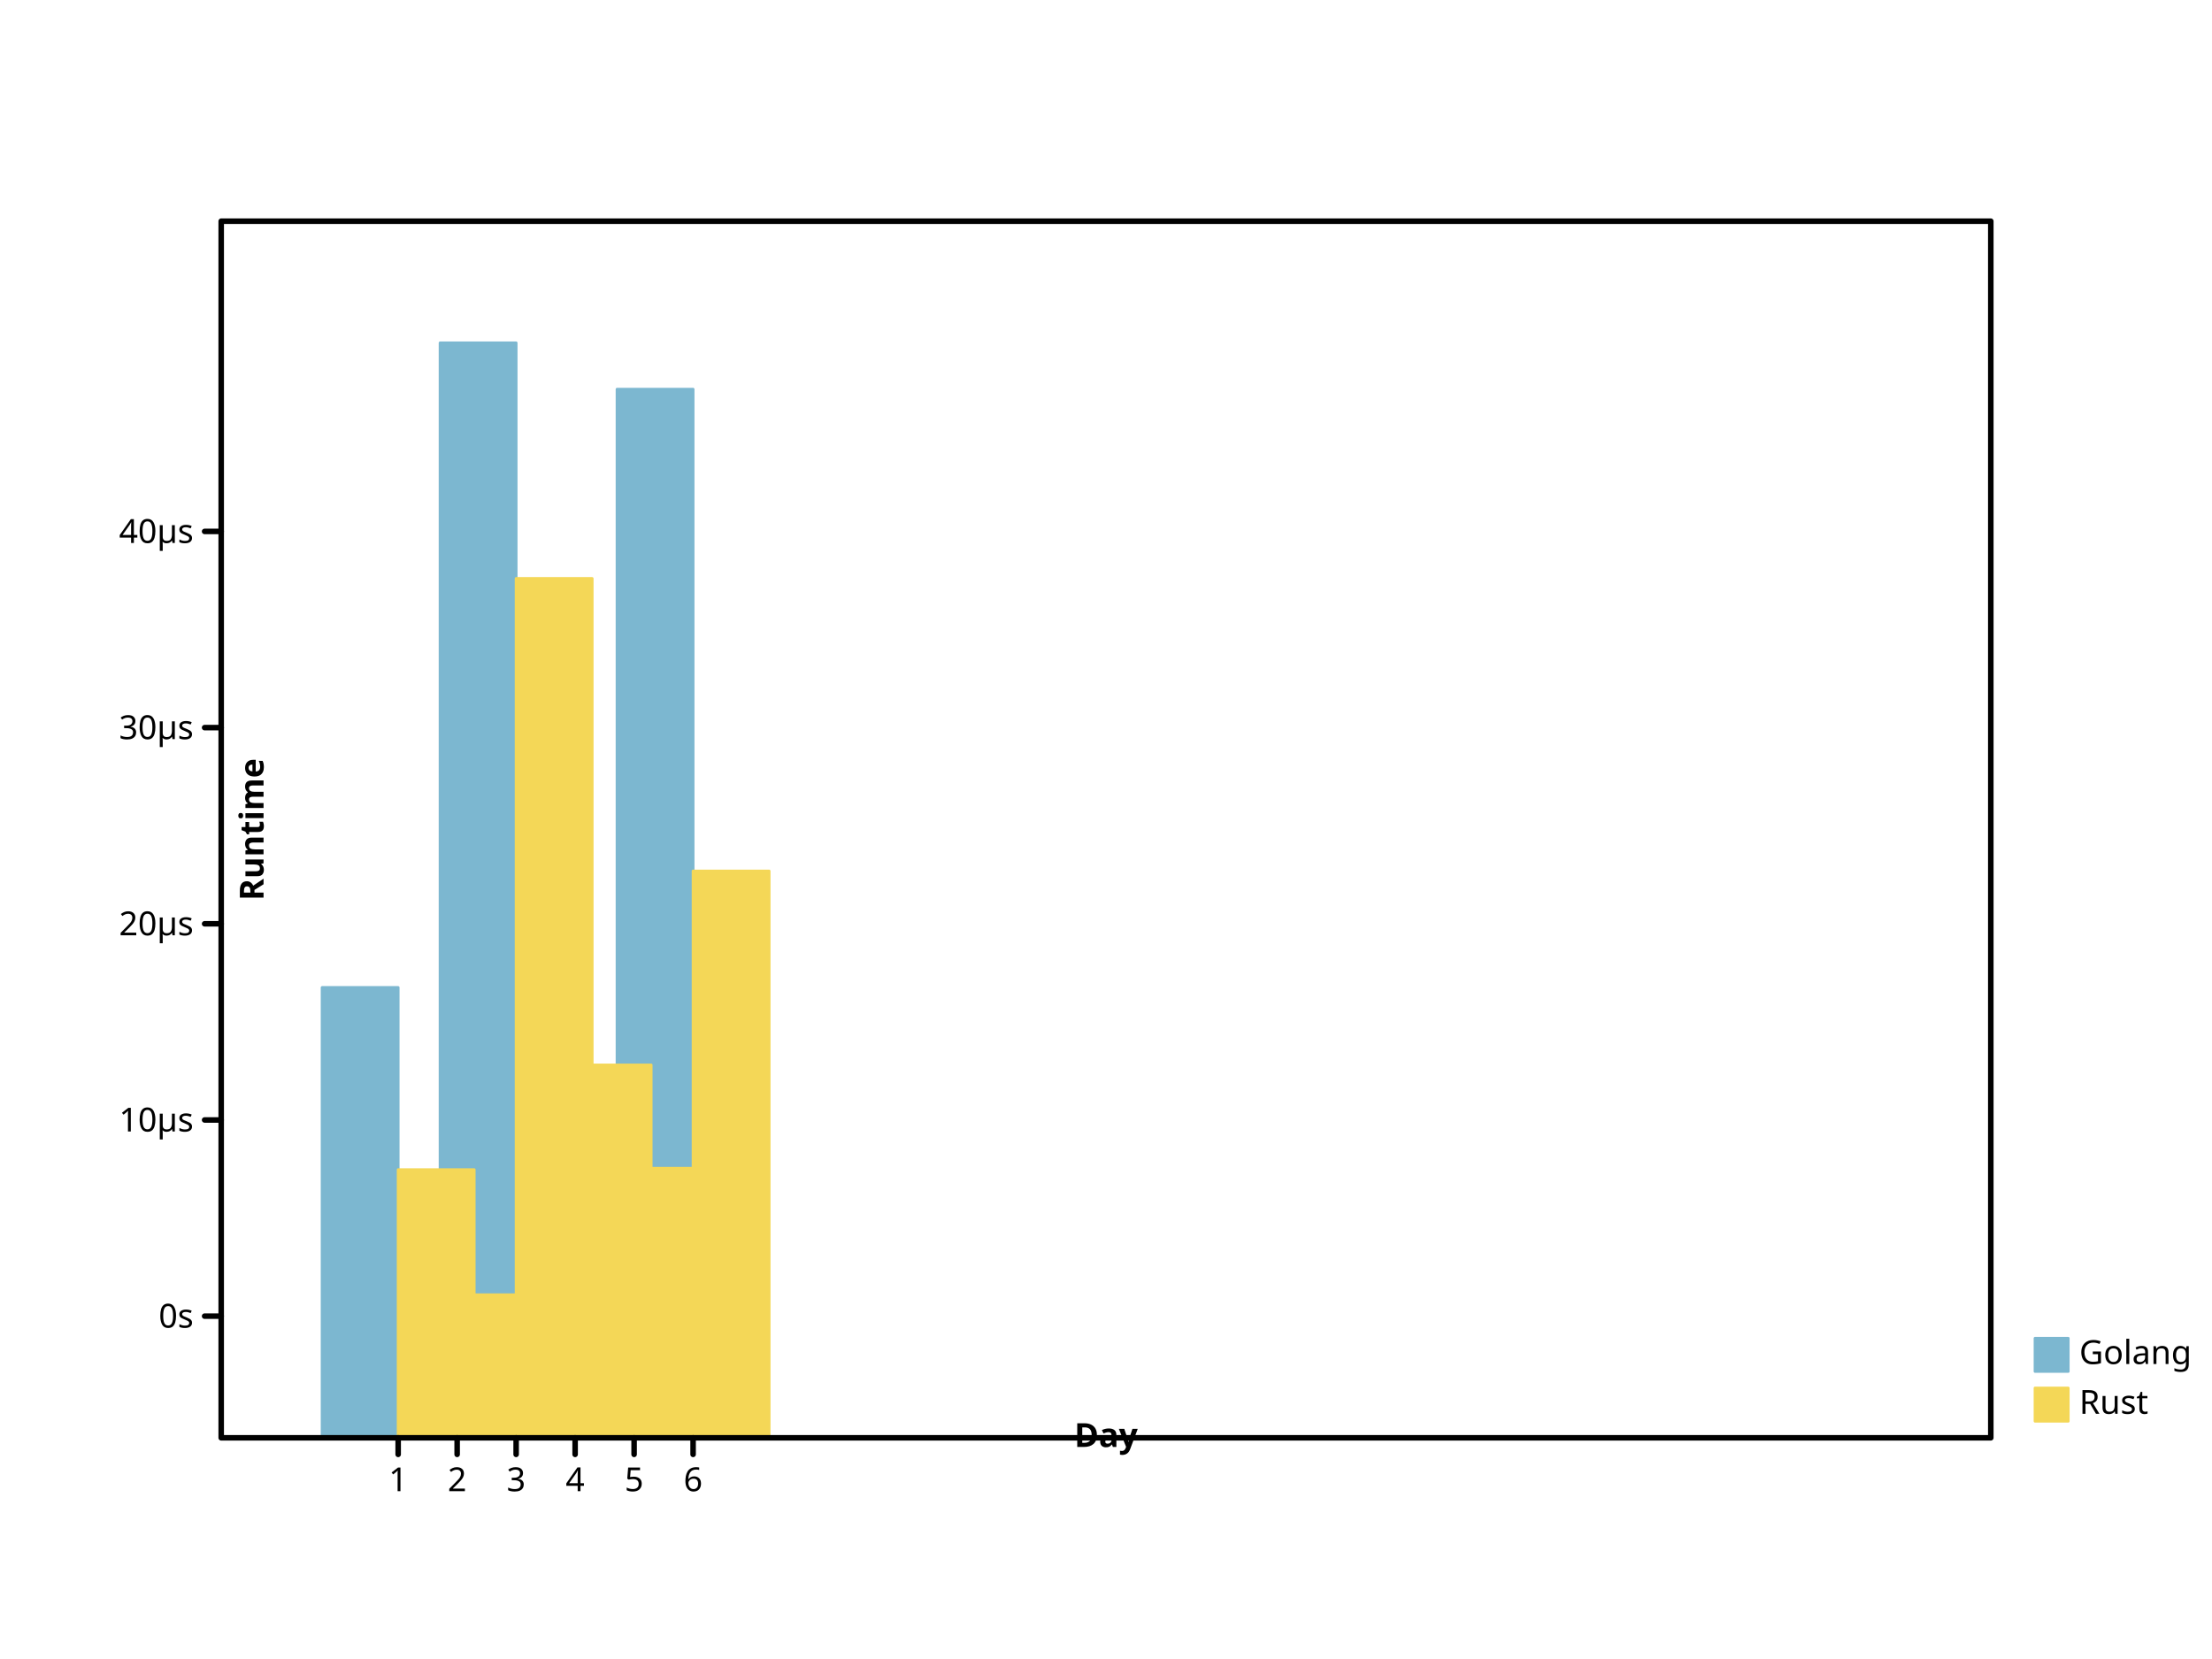
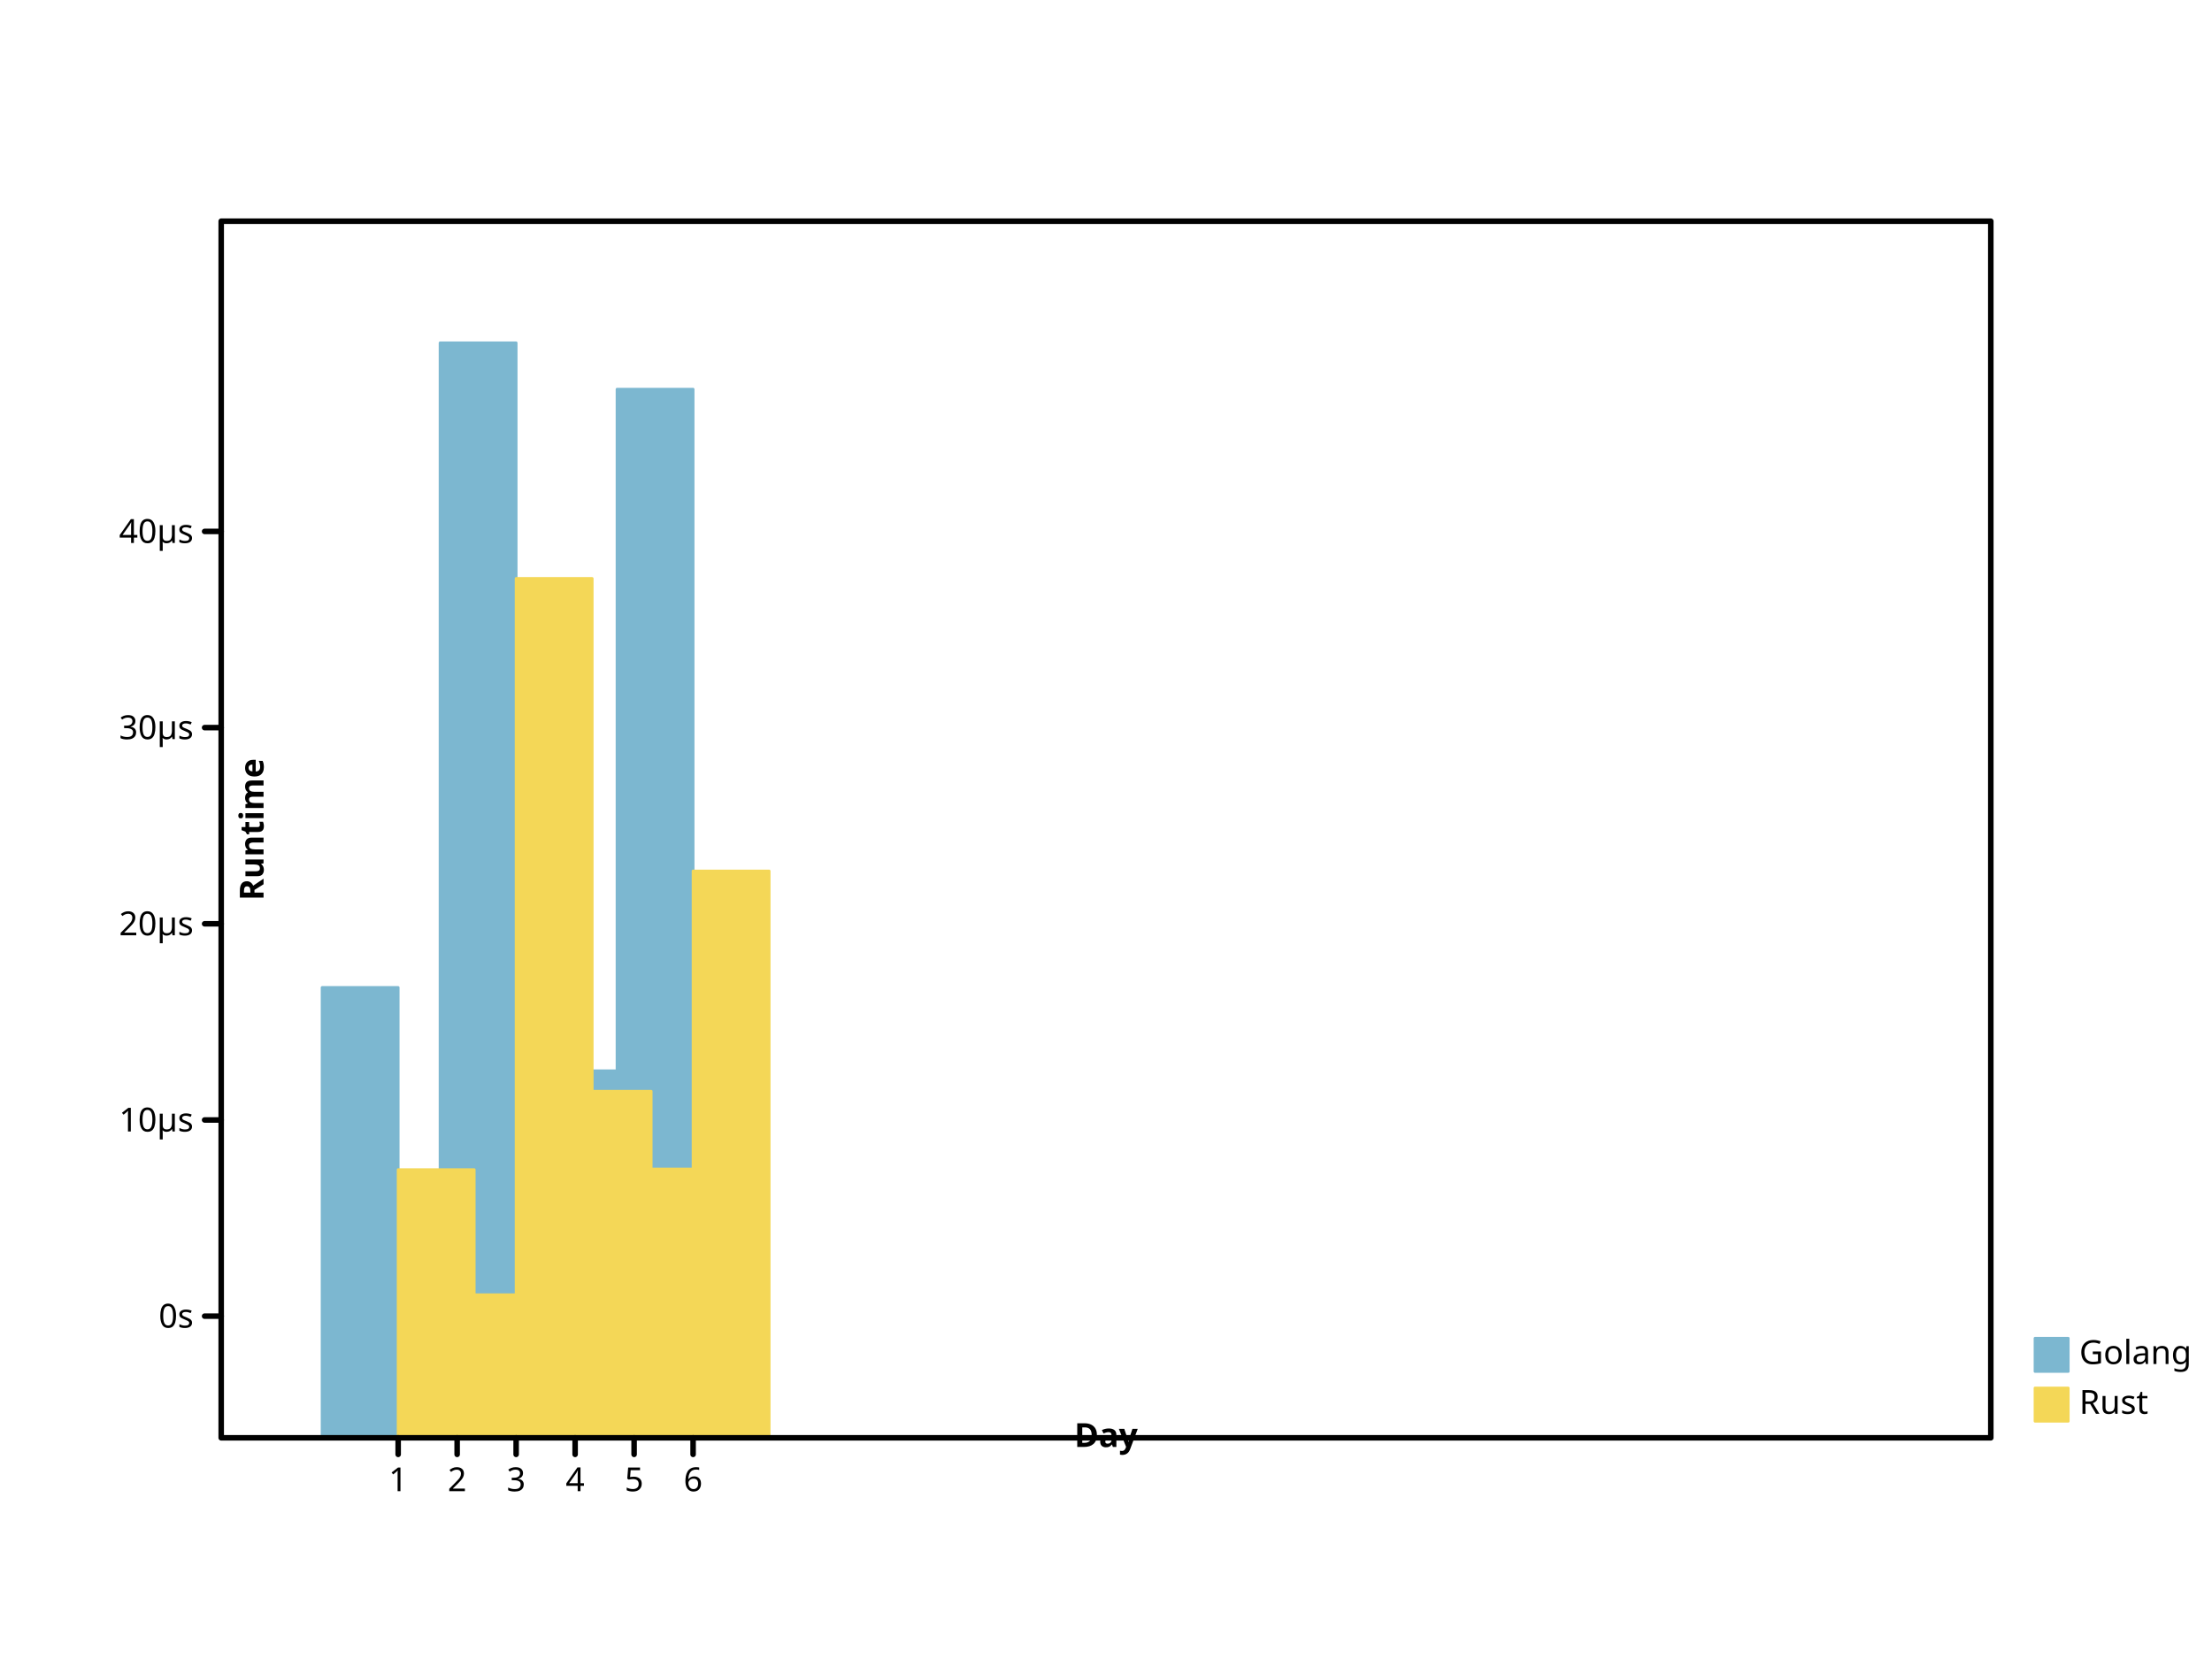
- <svg xmlns="http://www.w3.org/2000/svg" preserveAspectRatio="xMidYMid meet" width="800" height="600" viewbox="0 0 800 600">
+ <svg xmlns="http://www.w3.org/2000/svg" viewbox="0 0 800 600" preserveAspectRatio="xMidYMid meet" width="800" height="600">
  <defs>
-     <marker viewBox="0 0 10 10 " refX="5" refY="5" markerUnits="userSpaceOnUse" markerWidth="2%" markerHeight="2%" id="circle">
-       <circle cx="5" cy="5" r="3" fill="none" stroke="black" />
+     <marker id="circle" viewBox="0 0 10 10 " refX="5" refY="5" markerUnits="userSpaceOnUse" markerWidth="2%" markerHeight="2%">
+       <circle cy="5" r="3" fill="none" stroke="black" cx="5" />
    </marker>
-     <marker refX="5" refY="5" markerUnits="userSpaceOnUse" markerWidth="2%" markerHeight="2%" id="filled-circle" viewBox="0 0 10 10 ">
-       <circle cx="5" cy="5" r="3" fill="black" stroke="none" />
+     <marker markerWidth="2%" markerHeight="2%" id="filled-circle" viewBox="0 0 10 10 " refX="5" refY="5" markerUnits="userSpaceOnUse">
+       <circle cy="5" r="3" fill="black" stroke="none" cx="5" />
    </marker>
-     <marker refX="5" refY="5" markerUnits="userSpaceOnUse" markerWidth="2%" markerHeight="2%" id="square" viewBox="0 0 10 10 ">
-       <rect x="2" y="2" width="6" height="6" fill="none" stroke="black" />
+     <marker markerHeight="2%" id="square" viewBox="0 0 10 10 " refX="5" refY="5" markerUnits="userSpaceOnUse" markerWidth="2%">
+       <rect height="6" fill="none" stroke="black" x="2" y="2" width="6" />
    </marker>
-     <marker markerWidth="2%" markerHeight="2%" id="filled-square" viewBox="0 0 10 10 " refX="5" refY="5" markerUnits="userSpaceOnUse">
-       <rect height="6" fill="black" stroke="none" x="2" y="2" width="6" />
+     <marker markerHeight="2%" id="filled-square" viewBox="0 0 10 10 " refX="5" refY="5" markerUnits="userSpaceOnUse" markerWidth="2%">
+       <rect fill="black" stroke="none" x="2" y="2" width="6" height="6" />
    </marker>
  </defs>
  <g stroke-width="1px" stroke-linecap="round" stroke-linejoin="round" transform="translate(80 520 )scale(1 -1 )" fill="hsl(198, 47%, 65%)" stroke="hsl(198, 47%, 65%)">
    <rect y="0" width="2.750000e+01" height="1.628635e+02" vector-effect="non-scaling-stroke" x="3.650000e+01" />
-     <rect height="7.591357e+01" vector-effect="non-scaling-stroke" x="5.783333e+01" y="0" width="2.750000e+01" />
-     <rect vector-effect="non-scaling-stroke" x="7.916667e+01" y="0" width="2.750000e+01" height="396" />
-     <rect y="0" width="2.750000e+01" height="1.870364e+02" vector-effect="non-scaling-stroke" x="1.005000e+02" />
-     <rect vector-effect="non-scaling-stroke" x="1.218333e+02" y="0" width="2.750000e+01" height="1.327166e+02" />
-     <rect vector-effect="non-scaling-stroke" x="1.431667e+02" y="0" width="2.750000e+01" height="3.792344e+02" />
+     <rect width="2.750000e+01" height="7.591357e+01" vector-effect="non-scaling-stroke" x="5.783333e+01" y="0" />
+     <rect height="396" vector-effect="non-scaling-stroke" x="7.916667e+01" y="0" width="2.750000e+01" />
+     <rect vector-effect="non-scaling-stroke" x="1.005000e+02" y="0" width="2.750000e+01" height="1.870364e+02" />
+     <rect height="1.327166e+02" vector-effect="non-scaling-stroke" x="1.218333e+02" y="0" width="2.750000e+01" />
+     <rect y="0" width="2.750000e+01" height="3.792344e+02" vector-effect="non-scaling-stroke" x="1.431667e+02" />
  </g>
-   <g transform="translate(80 520 )scale(1 -1 )" fill="hsl(49, 88%, 65%)" stroke="hsl(49, 88%, 65%)" stroke-width="1px" stroke-linecap="round" stroke-linejoin="round">
-     <rect vector-effect="non-scaling-stroke" x="64" y="0" width="2.750000e+01" height="9.697880e+01" />
-     <rect vector-effect="non-scaling-stroke" x="8.533333e+01" y="0" width="2.750000e+01" height="5.173361e+01" />
-     <rect height="3.107884e+02" vector-effect="non-scaling-stroke" x="1.066667e+02" y="0" width="2.750000e+01" />
-     <rect width="2.750000e+01" height="1.348380e+02" vector-effect="non-scaling-stroke" x="128" y="0" />
-     <rect vector-effect="non-scaling-stroke" x="1.493333e+02" y="0" width="2.750000e+01" height="9.748964e+01" />
-     <rect vector-effect="non-scaling-stroke" x="1.706667e+02" y="0" width="2.750000e+01" height="2.049798e+02" />
+   <g stroke-linejoin="round" transform="translate(80 520 )scale(1 -1 )" fill="hsl(49, 88%, 65%)" stroke="hsl(49, 88%, 65%)" stroke-width="1px" stroke-linecap="round">
+     <rect width="2.750000e+01" height="9.697880e+01" vector-effect="non-scaling-stroke" x="64" y="0" />
+     <rect y="0" width="2.750000e+01" height="5.173361e+01" vector-effect="non-scaling-stroke" x="8.533333e+01" />
+     <rect y="0" width="2.750000e+01" height="3.107884e+02" vector-effect="non-scaling-stroke" x="1.066667e+02" />
+     <rect vector-effect="non-scaling-stroke" x="128" y="0" width="2.750000e+01" height="1.253306e+02" />
+     <rect y="0" width="2.750000e+01" height="9.720584e+01" vector-effect="non-scaling-stroke" x="1.493333e+02" />
+     <rect width="2.750000e+01" height="2.049798e+02" vector-effect="non-scaling-stroke" x="1.706667e+02" y="0" />
  </g>
-   <g stroke-linejoin="round" fill="hsl(198, 47%, 65%)" font-size="12px" dominant-baseline="hanging" font-style="normal" font-family="sans-serif" font-weight="normal" text-anchor="start" stroke="hsl(198, 47%, 65%)" stroke-width="1px" stroke-linecap="round">
-     <rect height="12" vector-effect="non-scaling-stroke" x="736" y="484" width="12" />
-     <g fill="black" stroke="black">
-       <text vector-effect="non-scaling-stroke" x="752" y="484" dominant-baseline="hanging" stroke="none">Golang</text>
+   <g font-size="12px" font-style="normal" stroke-linejoin="round" dominant-baseline="hanging" fill="hsl(198, 47%, 65%)" stroke-linecap="round" font-family="sans-serif" stroke="hsl(198, 47%, 65%)" font-weight="normal" stroke-width="1px" text-anchor="start">
+     <rect y="484" width="12" height="12" vector-effect="non-scaling-stroke" x="736" />
+     <g stroke="black" fill="black">
+       <text stroke="none" vector-effect="non-scaling-stroke" x="752" y="484" dominant-baseline="hanging">Golang</text>
    </g>
-     <g stroke-linecap="round" font-size="12px" font-style="normal" stroke-linejoin="round" font-family="sans-serif" text-anchor="start" dominant-baseline="hanging" stroke-width="1px" font-weight="normal" fill="hsl(49, 88%, 65%)" stroke="hsl(49, 88%, 65%)">
-       <rect vector-effect="non-scaling-stroke" x="736" y="502" width="12" height="12" />
-       <g stroke="black" fill="black">
+     <g stroke-width="1px" font-style="normal" dominant-baseline="hanging" stroke-linejoin="round" font-weight="normal" stroke-linecap="round" font-family="sans-serif" font-size="12px" text-anchor="start" fill="hsl(49, 88%, 65%)" stroke="hsl(49, 88%, 65%)">
+       <rect x="736" y="502" width="12" height="12" vector-effect="non-scaling-stroke" />
+       <g fill="black" stroke="black">
        <text vector-effect="non-scaling-stroke" x="752" y="502" dominant-baseline="hanging" stroke="none">Rust</text>
-         <g stroke-linejoin="round" stroke-linecap="round" font-family="sans-serif" font-weight="normal" font-style="normal" dominant-baseline="hanging" fill="none" stroke-width="2px" text-anchor="start" font-size="12px">
+         <g stroke-width="2px" text-anchor="start" font-family="sans-serif" font-size="12px" dominant-baseline="hanging" fill="none" stroke-linecap="round" font-style="normal" stroke-linejoin="round" font-weight="normal">
          <rect x="80" y="80" width="640" height="440" vector-effect="non-scaling-stroke" />
        </g>
-         <g stroke="black" font-size="12px" dominant-baseline="hanging" transform="translate(80 520 )scale(1 -1 )" fill="none" font-weight="normal" text-anchor="start" stroke-width="2px" stroke-linecap="round" font-style="normal" stroke-linejoin="round" font-family="sans-serif">
-           <path d="M64,0 L64,-6 M8.533333e+01,0 L8.533333e+01,-6 M1.066667e+02,0 L1.066667e+02,-6 M128,0 L128,-6 M1.493333e+02,0 L1.493333e+02,-6 M1.706667e+02,0 L1.706667e+02,-6 " vector-effect="non-scaling-stroke" />
+         <g stroke-linecap="round" font-family="sans-serif" fill="none" stroke-width="2px" transform="translate(80 520 )scale(1 -1 )" text-anchor="start" dominant-baseline="hanging" font-weight="normal" stroke="black" stroke-linejoin="round" font-size="12px" font-style="normal">
+           <path vector-effect="non-scaling-stroke" d="M64,0 L64,-6 M8.533333e+01,0 L8.533333e+01,-6 M1.066667e+02,0 L1.066667e+02,-6 M128,0 L128,-6 M1.493333e+02,0 L1.493333e+02,-6 M1.706667e+02,0 L1.706667e+02,-6 " />
        </g>
-         <g font-style="normal" dominant-baseline="hanging" stroke-linejoin="round" font-weight="normal" text-anchor="middle" transform="translate(80 520 )scale(1 1 )" stroke="black" stroke-linecap="round" font-family="sans-serif" fill="black" stroke-width="2px" font-size="12px">
-           <text vector-effect="non-scaling-stroke" x="64" y="10" dominant-baseline="hanging" stroke="none">1</text>
-           <text dominant-baseline="hanging" stroke="none" vector-effect="non-scaling-stroke" x="8.533333e+01" y="10">2</text>
-           <text stroke="none" vector-effect="non-scaling-stroke" x="1.066667e+02" y="10" dominant-baseline="hanging">3</text>
+         <g dominant-baseline="hanging" fill="black" stroke-width="2px" stroke-linejoin="round" font-style="normal" text-anchor="middle" stroke-linecap="round" font-family="sans-serif" font-size="12px" transform="translate(80 520 )scale(1 1 )" stroke="black" font-weight="normal">
+           <text stroke="none" vector-effect="non-scaling-stroke" x="64" y="10" dominant-baseline="hanging">1</text>
+           <text x="8.533333e+01" y="10" dominant-baseline="hanging" stroke="none" vector-effect="non-scaling-stroke">2</text>
+           <text vector-effect="non-scaling-stroke" x="1.066667e+02" y="10" dominant-baseline="hanging" stroke="none">3</text>
          <text stroke="none" vector-effect="non-scaling-stroke" x="128" y="10" dominant-baseline="hanging">4</text>
-           <text stroke="none" vector-effect="non-scaling-stroke" x="1.493333e+02" y="10" dominant-baseline="hanging">5</text>
-           <text dominant-baseline="hanging" stroke="none" vector-effect="non-scaling-stroke" x="1.706667e+02" y="10">6</text>
+           <text y="10" dominant-baseline="hanging" stroke="none" vector-effect="non-scaling-stroke" x="1.493333e+02">5</text>
+           <text stroke="none" vector-effect="non-scaling-stroke" x="1.706667e+02" y="10" dominant-baseline="hanging">6</text>
        </g>
-         <g font-family="sans-serif" font-weight="bold" stroke="black" stroke-width="2px" font-size="12px" font-style="normal" stroke-linejoin="round" text-anchor="middle" dominant-baseline="baseline" transform="translate(80 520 )scale(1 1 )rotate(0 0 0 )" fill="black" stroke-linecap="round">
-           <text x="320" y="-6" dominant-baseline="baseline" stroke="none" vector-effect="non-scaling-stroke">Day</text>
+         <g font-style="normal" dominant-baseline="baseline" fill="black" font-family="sans-serif" font-weight="bold" font-size="12px" text-anchor="middle" stroke-width="2px" stroke-linecap="round" transform="translate(80 520 )scale(1 1 )rotate(0 0 0 )" stroke="black" stroke-linejoin="round">
+           <text y="-6" dominant-baseline="baseline" stroke="none" vector-effect="non-scaling-stroke" x="320">Day</text>
        </g>
-         <g dominant-baseline="baseline" stroke-linejoin="round" font-weight="bold" stroke="black" stroke-width="2px" font-style="normal" transform="translate(80 520 )scale(1 -1 )" font-family="sans-serif" text-anchor="middle" fill="black" stroke-linecap="round" font-size="12px">
-           <path d="M0,44 L-6,44 M0,1.149506e+02 L-6,1.149506e+02 M0,1.859012e+02 L-6,1.859012e+02 M0,2.568517e+02 L-6,2.568517e+02 M0,3.278023e+02 L-6,3.278023e+02 " vector-effect="non-scaling-stroke" />
+         <g font-size="12px" fill="black" stroke-width="2px" font-weight="bold" stroke-linejoin="round" font-family="sans-serif" font-style="normal" text-anchor="middle" dominant-baseline="baseline" stroke-linecap="round" transform="translate(80 520 )scale(1 -1 )" stroke="black">
+           <path vector-effect="non-scaling-stroke" d="M0,44 L-6,44 M0,1.149506e+02 L-6,1.149506e+02 M0,1.859012e+02 L-6,1.859012e+02 M0,2.568517e+02 L-6,2.568517e+02 M0,3.278023e+02 L-6,3.278023e+02 " />
        </g>
-         <g font-size="12px" stroke="black" stroke-linejoin="round" font-family="sans-serif" stroke-width="2px" font-style="normal" dominant-baseline="middle" transform="translate(80 520 )scale(1 1 )" fill="black" font-weight="normal" text-anchor="end" stroke-linecap="round">
+         <g dominant-baseline="middle" fill="black" stroke-width="2px" transform="translate(80 520 )scale(1 1 )" stroke-linecap="round" font-family="sans-serif" font-size="12px" font-style="normal" font-weight="normal" text-anchor="end" stroke="black" stroke-linejoin="round">
          <text x="-10" y="-44" dominant-baseline="middle" stroke="none" vector-effect="non-scaling-stroke">0s</text>
-           <text vector-effect="non-scaling-stroke" x="-10" y="-1.149506e+02" dominant-baseline="middle" stroke="none">10µs</text>
-           <text y="-1.859012e+02" dominant-baseline="middle" stroke="none" vector-effect="non-scaling-stroke" x="-10">20µs</text>
-           <text x="-10" y="-2.568517e+02" dominant-baseline="middle" stroke="none" vector-effect="non-scaling-stroke">30µs</text>
+           <text x="-10" y="-1.149506e+02" dominant-baseline="middle" stroke="none" vector-effect="non-scaling-stroke">10µs</text>
+           <text stroke="none" vector-effect="non-scaling-stroke" x="-10" y="-1.859012e+02" dominant-baseline="middle">20µs</text>
+           <text stroke="none" vector-effect="non-scaling-stroke" x="-10" y="-2.568517e+02" dominant-baseline="middle">30µs</text>
          <text y="-3.278023e+02" dominant-baseline="middle" stroke="none" vector-effect="non-scaling-stroke" x="-10">40µs</text>
        </g>
-         <g font-size="12px" font-style="normal" font-weight="bold" stroke-linejoin="round" font-family="sans-serif" stroke-linecap="round" dominant-baseline="hanging" transform="translate(80 520 )scale(1 1 )rotate(-90 0 0 )" fill="black" stroke="black" text-anchor="middle" stroke-width="2px">
-           <text dominant-baseline="hanging" stroke="none" vector-effect="non-scaling-stroke" x="220" y="6">Runtime</text>
+         <g text-anchor="middle" dominant-baseline="hanging" stroke-width="2px" stroke-linecap="round" font-weight="bold" font-style="normal" fill="black" font-family="sans-serif" transform="translate(80 520 )scale(1 1 )rotate(-90 0 0 )" stroke="black" stroke-linejoin="round" font-size="12px">
+           <text vector-effect="non-scaling-stroke" x="220" y="6" dominant-baseline="hanging" stroke="none">Runtime</text>
        </g>
      </g>
    </g>
  </g>
</svg>
